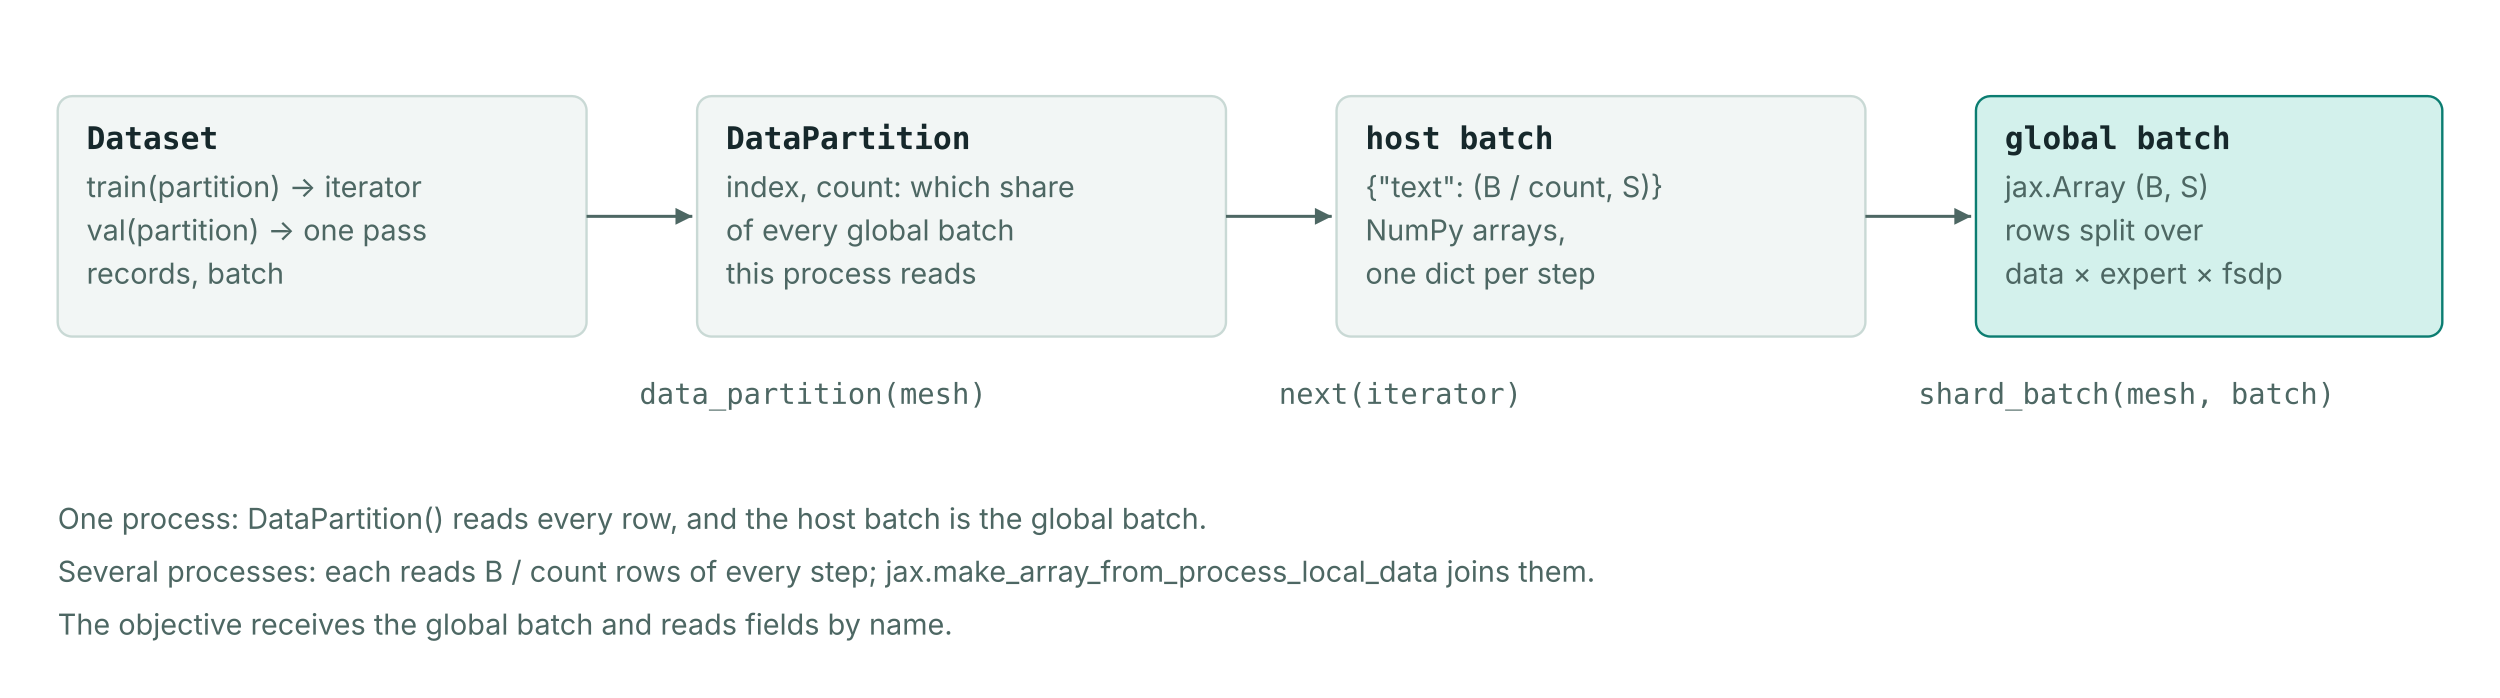
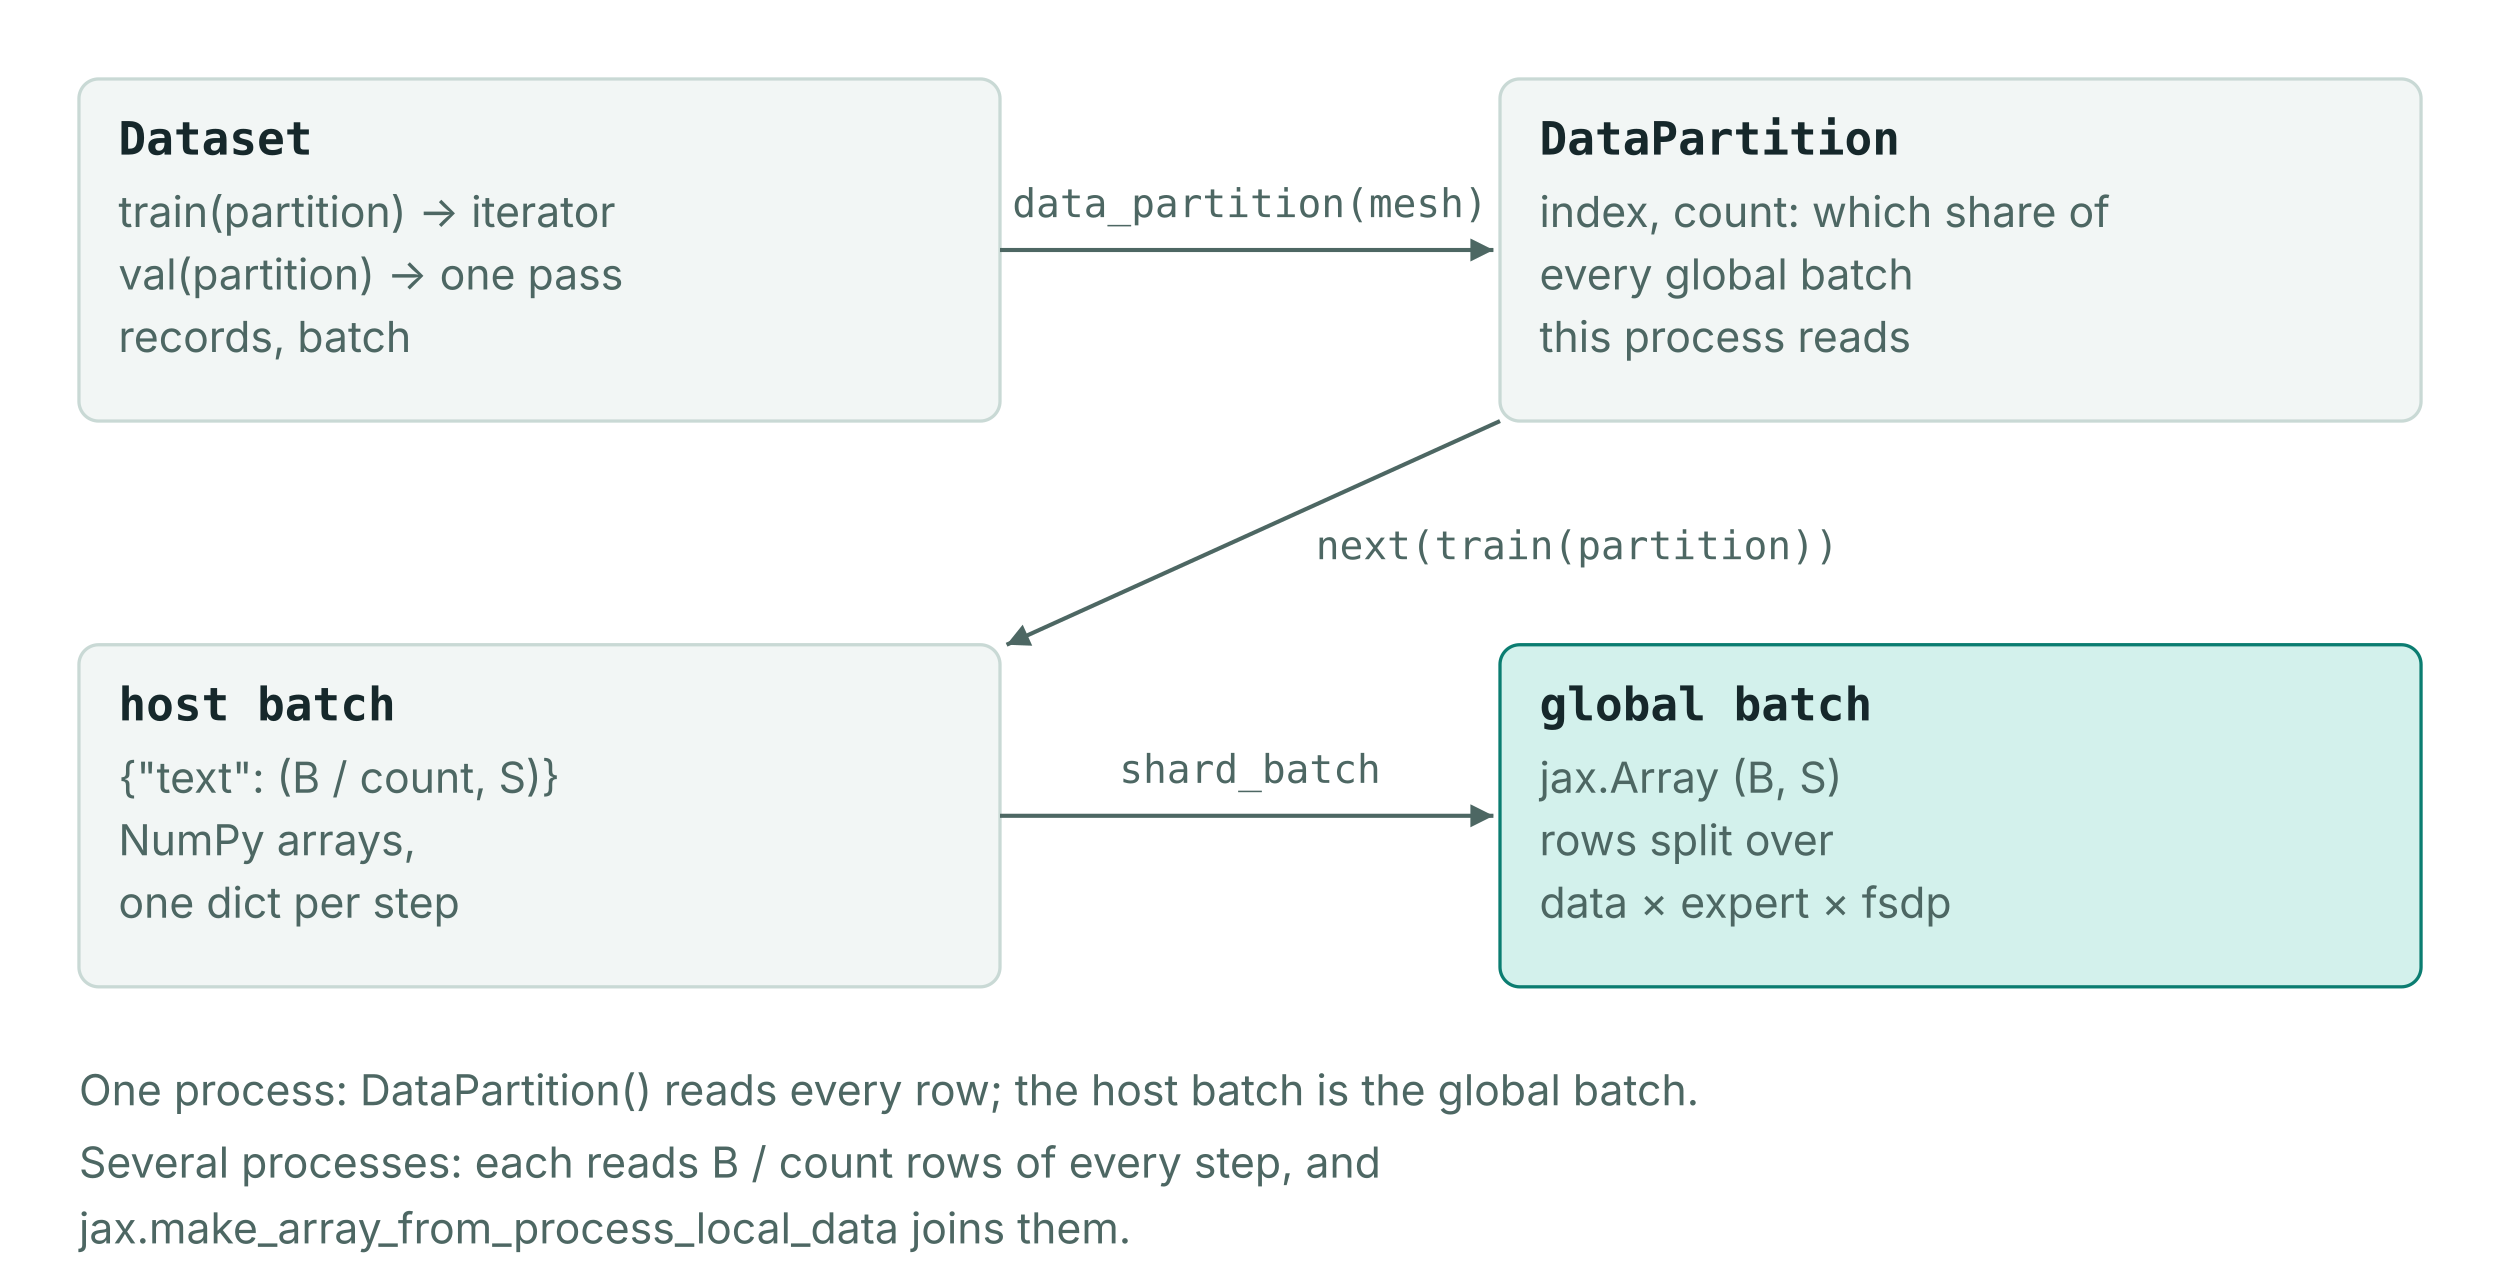
- <svg xmlns="http://www.w3.org/2000/svg" viewBox="0 0 1040 290" width="1040" height="290" role="img">
-   <rect x="24" y="40" width="220" height="100" rx="6" fill="#f2f6f5" stroke="#c9d9d5" stroke-width="1" />
-   <text x="36" y="62" font-family="'Geist Mono', 'JetBrains Mono', ui-monospace, Menlo, Consolas, monospace" font-size="13" font-weight="600" fill="#16282b" text-anchor="start">Dataset</text>
-   <text x="36" y="82" font-family="Geist, Inter, -apple-system, 'Segoe UI', Helvetica, Arial, sans-serif" font-size="12" font-weight="400" fill="#4d6763" text-anchor="start">train(partition) → iterator</text>
-   <text x="36" y="100" font-family="Geist, Inter, -apple-system, 'Segoe UI', Helvetica, Arial, sans-serif" font-size="12" font-weight="400" fill="#4d6763" text-anchor="start">val(partition) → one pass</text>
-   <text x="36" y="118" font-family="Geist, Inter, -apple-system, 'Segoe UI', Helvetica, Arial, sans-serif" font-size="12" font-weight="400" fill="#4d6763" text-anchor="start">records, batch</text>
-   <rect x="290" y="40" width="220" height="100" rx="6" fill="#f2f6f5" stroke="#c9d9d5" stroke-width="1" />
-   <text x="302" y="62" font-family="'Geist Mono', 'JetBrains Mono', ui-monospace, Menlo, Consolas, monospace" font-size="13" font-weight="600" fill="#16282b" text-anchor="start">DataPartition</text>
-   <text x="302" y="82" font-family="Geist, Inter, -apple-system, 'Segoe UI', Helvetica, Arial, sans-serif" font-size="12" font-weight="400" fill="#4d6763" text-anchor="start">index, count: which share</text>
-   <text x="302" y="100" font-family="Geist, Inter, -apple-system, 'Segoe UI', Helvetica, Arial, sans-serif" font-size="12" font-weight="400" fill="#4d6763" text-anchor="start">of every global batch</text>
-   <text x="302" y="118" font-family="Geist, Inter, -apple-system, 'Segoe UI', Helvetica, Arial, sans-serif" font-size="12" font-weight="400" fill="#4d6763" text-anchor="start">this process reads</text>
-   <rect x="556" y="40" width="220" height="100" rx="6" fill="#f2f6f5" stroke="#c9d9d5" stroke-width="1" />
-   <text x="568" y="62" font-family="'Geist Mono', 'JetBrains Mono', ui-monospace, Menlo, Consolas, monospace" font-size="13" font-weight="600" fill="#16282b" text-anchor="start">host batch</text>
-   <text x="568" y="82" font-family="Geist, Inter, -apple-system, 'Segoe UI', Helvetica, Arial, sans-serif" font-size="12" font-weight="400" fill="#4d6763" text-anchor="start">{"text": (B / count, S)}</text>
-   <text x="568" y="100" font-family="Geist, Inter, -apple-system, 'Segoe UI', Helvetica, Arial, sans-serif" font-size="12" font-weight="400" fill="#4d6763" text-anchor="start">NumPy arrays,</text>
-   <text x="568" y="118" font-family="Geist, Inter, -apple-system, 'Segoe UI', Helvetica, Arial, sans-serif" font-size="12" font-weight="400" fill="#4d6763" text-anchor="start">one dict per step</text>
-   <rect x="822" y="40" width="194" height="100" rx="6" fill="#d3f1ec" stroke="#0b7d71" stroke-width="1" />
-   <text x="834" y="62" font-family="'Geist Mono', 'JetBrains Mono', ui-monospace, Menlo, Consolas, monospace" font-size="13" font-weight="600" fill="#16282b" text-anchor="start">global batch</text>
-   <text x="834" y="82" font-family="Geist, Inter, -apple-system, 'Segoe UI', Helvetica, Arial, sans-serif" font-size="12" font-weight="400" fill="#4d6763" text-anchor="start">jax.Array (B, S)</text>
-   <text x="834" y="100" font-family="Geist, Inter, -apple-system, 'Segoe UI', Helvetica, Arial, sans-serif" font-size="12" font-weight="400" fill="#4d6763" text-anchor="start">rows split over</text>
-   <text x="834" y="118" font-family="Geist, Inter, -apple-system, 'Segoe UI', Helvetica, Arial, sans-serif" font-size="12" font-weight="400" fill="#4d6763" text-anchor="start">data × expert × fsdp</text>
-   <line x1="244" y1="90" x2="288" y2="90" stroke="#4d6763" stroke-width="1.25" />
-   <path d="M288.0,90.0 L281.0,93.5 L281.0,86.5 z" fill="#4d6763" />
-   <line x1="510" y1="90" x2="554" y2="90" stroke="#4d6763" stroke-width="1.25" />
-   <path d="M554.0,90.0 L547.0,93.5 L547.0,86.5 z" fill="#4d6763" />
-   <line x1="776" y1="90" x2="820" y2="90" stroke="#4d6763" stroke-width="1.25" />
-   <path d="M820.0,90.0 L813.0,93.5 L813.0,86.5 z" fill="#4d6763" />
-   <text x="266" y="168" font-family="'Geist Mono', 'JetBrains Mono', ui-monospace, Menlo, Consolas, monospace" font-size="12" font-weight="400" fill="#4d6763" text-anchor="start">data_partition(mesh)</text>
-   <text x="532" y="168" font-family="'Geist Mono', 'JetBrains Mono', ui-monospace, Menlo, Consolas, monospace" font-size="12" font-weight="400" fill="#4d6763" text-anchor="start">next(iterator)</text>
-   <text x="798" y="168" font-family="'Geist Mono', 'JetBrains Mono', ui-monospace, Menlo, Consolas, monospace" font-size="12" font-weight="400" fill="#4d6763" text-anchor="start">shard_batch(mesh, batch)</text>
-   <text x="24" y="220" font-family="Geist, Inter, -apple-system, 'Segoe UI', Helvetica, Arial, sans-serif" font-size="12" font-weight="400" fill="#4d6763" text-anchor="start">One process: DataPartition() reads every row, and the host batch is the global batch.</text>
-   <text x="24" y="242" font-family="Geist, Inter, -apple-system, 'Segoe UI', Helvetica, Arial, sans-serif" font-size="12" font-weight="400" fill="#4d6763" text-anchor="start">Several processes: each reads B / count rows of every step; jax.make_array_from_process_local_data joins them.</text>
-   <text x="24" y="264" font-family="Geist, Inter, -apple-system, 'Segoe UI', Helvetica, Arial, sans-serif" font-size="12" font-weight="400" fill="#4d6763" text-anchor="start">The objective receives the global batch and reads fields by name.</text>
+ <svg xmlns="http://www.w3.org/2000/svg" viewBox="0 0 760 390" width="760" height="390" role="img">
+   <rect x="24" y="24" width="280" height="104" rx="6" fill="#f2f6f5" stroke="#c9d9d5" stroke-width="1" />
+   <text x="36" y="47" font-family="'Geist Mono', 'JetBrains Mono', ui-monospace, Menlo, Consolas, monospace" font-size="14" font-weight="600" fill="#16282b" text-anchor="start">Dataset</text>
+   <text x="36" y="69" font-family="Geist, Inter, -apple-system, 'Segoe UI', Helvetica, Arial, sans-serif" font-size="13" font-weight="400" fill="#4d6763" text-anchor="start">train(partition) → iterator</text>
+   <text x="36" y="88" font-family="Geist, Inter, -apple-system, 'Segoe UI', Helvetica, Arial, sans-serif" font-size="13" font-weight="400" fill="#4d6763" text-anchor="start">val(partition) → one pass</text>
+   <text x="36" y="107" font-family="Geist, Inter, -apple-system, 'Segoe UI', Helvetica, Arial, sans-serif" font-size="13" font-weight="400" fill="#4d6763" text-anchor="start">records, batch</text>
+   <rect x="456" y="24" width="280" height="104" rx="6" fill="#f2f6f5" stroke="#c9d9d5" stroke-width="1" />
+   <text x="468" y="47" font-family="'Geist Mono', 'JetBrains Mono', ui-monospace, Menlo, Consolas, monospace" font-size="14" font-weight="600" fill="#16282b" text-anchor="start">DataPartition</text>
+   <text x="468" y="69" font-family="Geist, Inter, -apple-system, 'Segoe UI', Helvetica, Arial, sans-serif" font-size="13" font-weight="400" fill="#4d6763" text-anchor="start">index, count: which share of</text>
+   <text x="468" y="88" font-family="Geist, Inter, -apple-system, 'Segoe UI', Helvetica, Arial, sans-serif" font-size="13" font-weight="400" fill="#4d6763" text-anchor="start">every global batch</text>
+   <text x="468" y="107" font-family="Geist, Inter, -apple-system, 'Segoe UI', Helvetica, Arial, sans-serif" font-size="13" font-weight="400" fill="#4d6763" text-anchor="start">this process reads</text>
+   <rect x="24" y="196" width="280" height="104" rx="6" fill="#f2f6f5" stroke="#c9d9d5" stroke-width="1" />
+   <text x="36" y="219" font-family="'Geist Mono', 'JetBrains Mono', ui-monospace, Menlo, Consolas, monospace" font-size="14" font-weight="600" fill="#16282b" text-anchor="start">host batch</text>
+   <text x="36" y="241" font-family="Geist, Inter, -apple-system, 'Segoe UI', Helvetica, Arial, sans-serif" font-size="13" font-weight="400" fill="#4d6763" text-anchor="start">{"text": (B / count, S)}</text>
+   <text x="36" y="260" font-family="Geist, Inter, -apple-system, 'Segoe UI', Helvetica, Arial, sans-serif" font-size="13" font-weight="400" fill="#4d6763" text-anchor="start">NumPy arrays,</text>
+   <text x="36" y="279" font-family="Geist, Inter, -apple-system, 'Segoe UI', Helvetica, Arial, sans-serif" font-size="13" font-weight="400" fill="#4d6763" text-anchor="start">one dict per step</text>
+   <rect x="456" y="196" width="280" height="104" rx="6" fill="#d3f1ec" stroke="#0b7d71" stroke-width="1" />
+   <text x="468" y="219" font-family="'Geist Mono', 'JetBrains Mono', ui-monospace, Menlo, Consolas, monospace" font-size="14" font-weight="600" fill="#16282b" text-anchor="start">global batch</text>
+   <text x="468" y="241" font-family="Geist, Inter, -apple-system, 'Segoe UI', Helvetica, Arial, sans-serif" font-size="13" font-weight="400" fill="#4d6763" text-anchor="start">jax.Array (B, S)</text>
+   <text x="468" y="260" font-family="Geist, Inter, -apple-system, 'Segoe UI', Helvetica, Arial, sans-serif" font-size="13" font-weight="400" fill="#4d6763" text-anchor="start">rows split over</text>
+   <text x="468" y="279" font-family="Geist, Inter, -apple-system, 'Segoe UI', Helvetica, Arial, sans-serif" font-size="13" font-weight="400" fill="#4d6763" text-anchor="start">data × expert × fsdp</text>
+   <line x1="304" y1="76" x2="454" y2="76" stroke="#4d6763" stroke-width="1.25" />
+   <path d="M454.0,76.0 L447.0,79.5 L447.0,72.5 z" fill="#4d6763" />
+   <line x1="456" y1="128" x2="306" y2="196" stroke="#4d6763" stroke-width="1.25" />
+   <path d="M306.0,196.0 L310.9,189.9 L313.8,196.3 z" fill="#4d6763" />
+   <line x1="304" y1="248" x2="454" y2="248" stroke="#4d6763" stroke-width="1.25" />
+   <path d="M454.0,248.0 L447.0,251.5 L447.0,244.5 z" fill="#4d6763" />
+   <text x="380" y="66" font-family="'Geist Mono', 'JetBrains Mono', ui-monospace, Menlo, Consolas, monospace" font-size="12" font-weight="400" fill="#4d6763" text-anchor="middle">data_partition(mesh)</text>
+   <text x="400" y="170" font-family="'Geist Mono', 'JetBrains Mono', ui-monospace, Menlo, Consolas, monospace" font-size="12" font-weight="400" fill="#4d6763" text-anchor="start">next(train(partition))</text>
+   <text x="380" y="238" font-family="'Geist Mono', 'JetBrains Mono', ui-monospace, Menlo, Consolas, monospace" font-size="12" font-weight="400" fill="#4d6763" text-anchor="middle">shard_batch</text>
+   <text x="24" y="336" font-family="Geist, Inter, -apple-system, 'Segoe UI', Helvetica, Arial, sans-serif" font-size="13" font-weight="400" fill="#4d6763" text-anchor="start">One process: DataPartition() reads every row; the host batch is the global batch.</text>
+   <text x="24" y="358" font-family="Geist, Inter, -apple-system, 'Segoe UI', Helvetica, Arial, sans-serif" font-size="13" font-weight="400" fill="#4d6763" text-anchor="start">Several processes: each reads B / count rows of every step, and</text>
+   <text x="24" y="378" font-family="Geist, Inter, -apple-system, 'Segoe UI', Helvetica, Arial, sans-serif" font-size="13" font-weight="400" fill="#4d6763" text-anchor="start">jax.make_array_from_process_local_data joins them.</text>
</svg>
